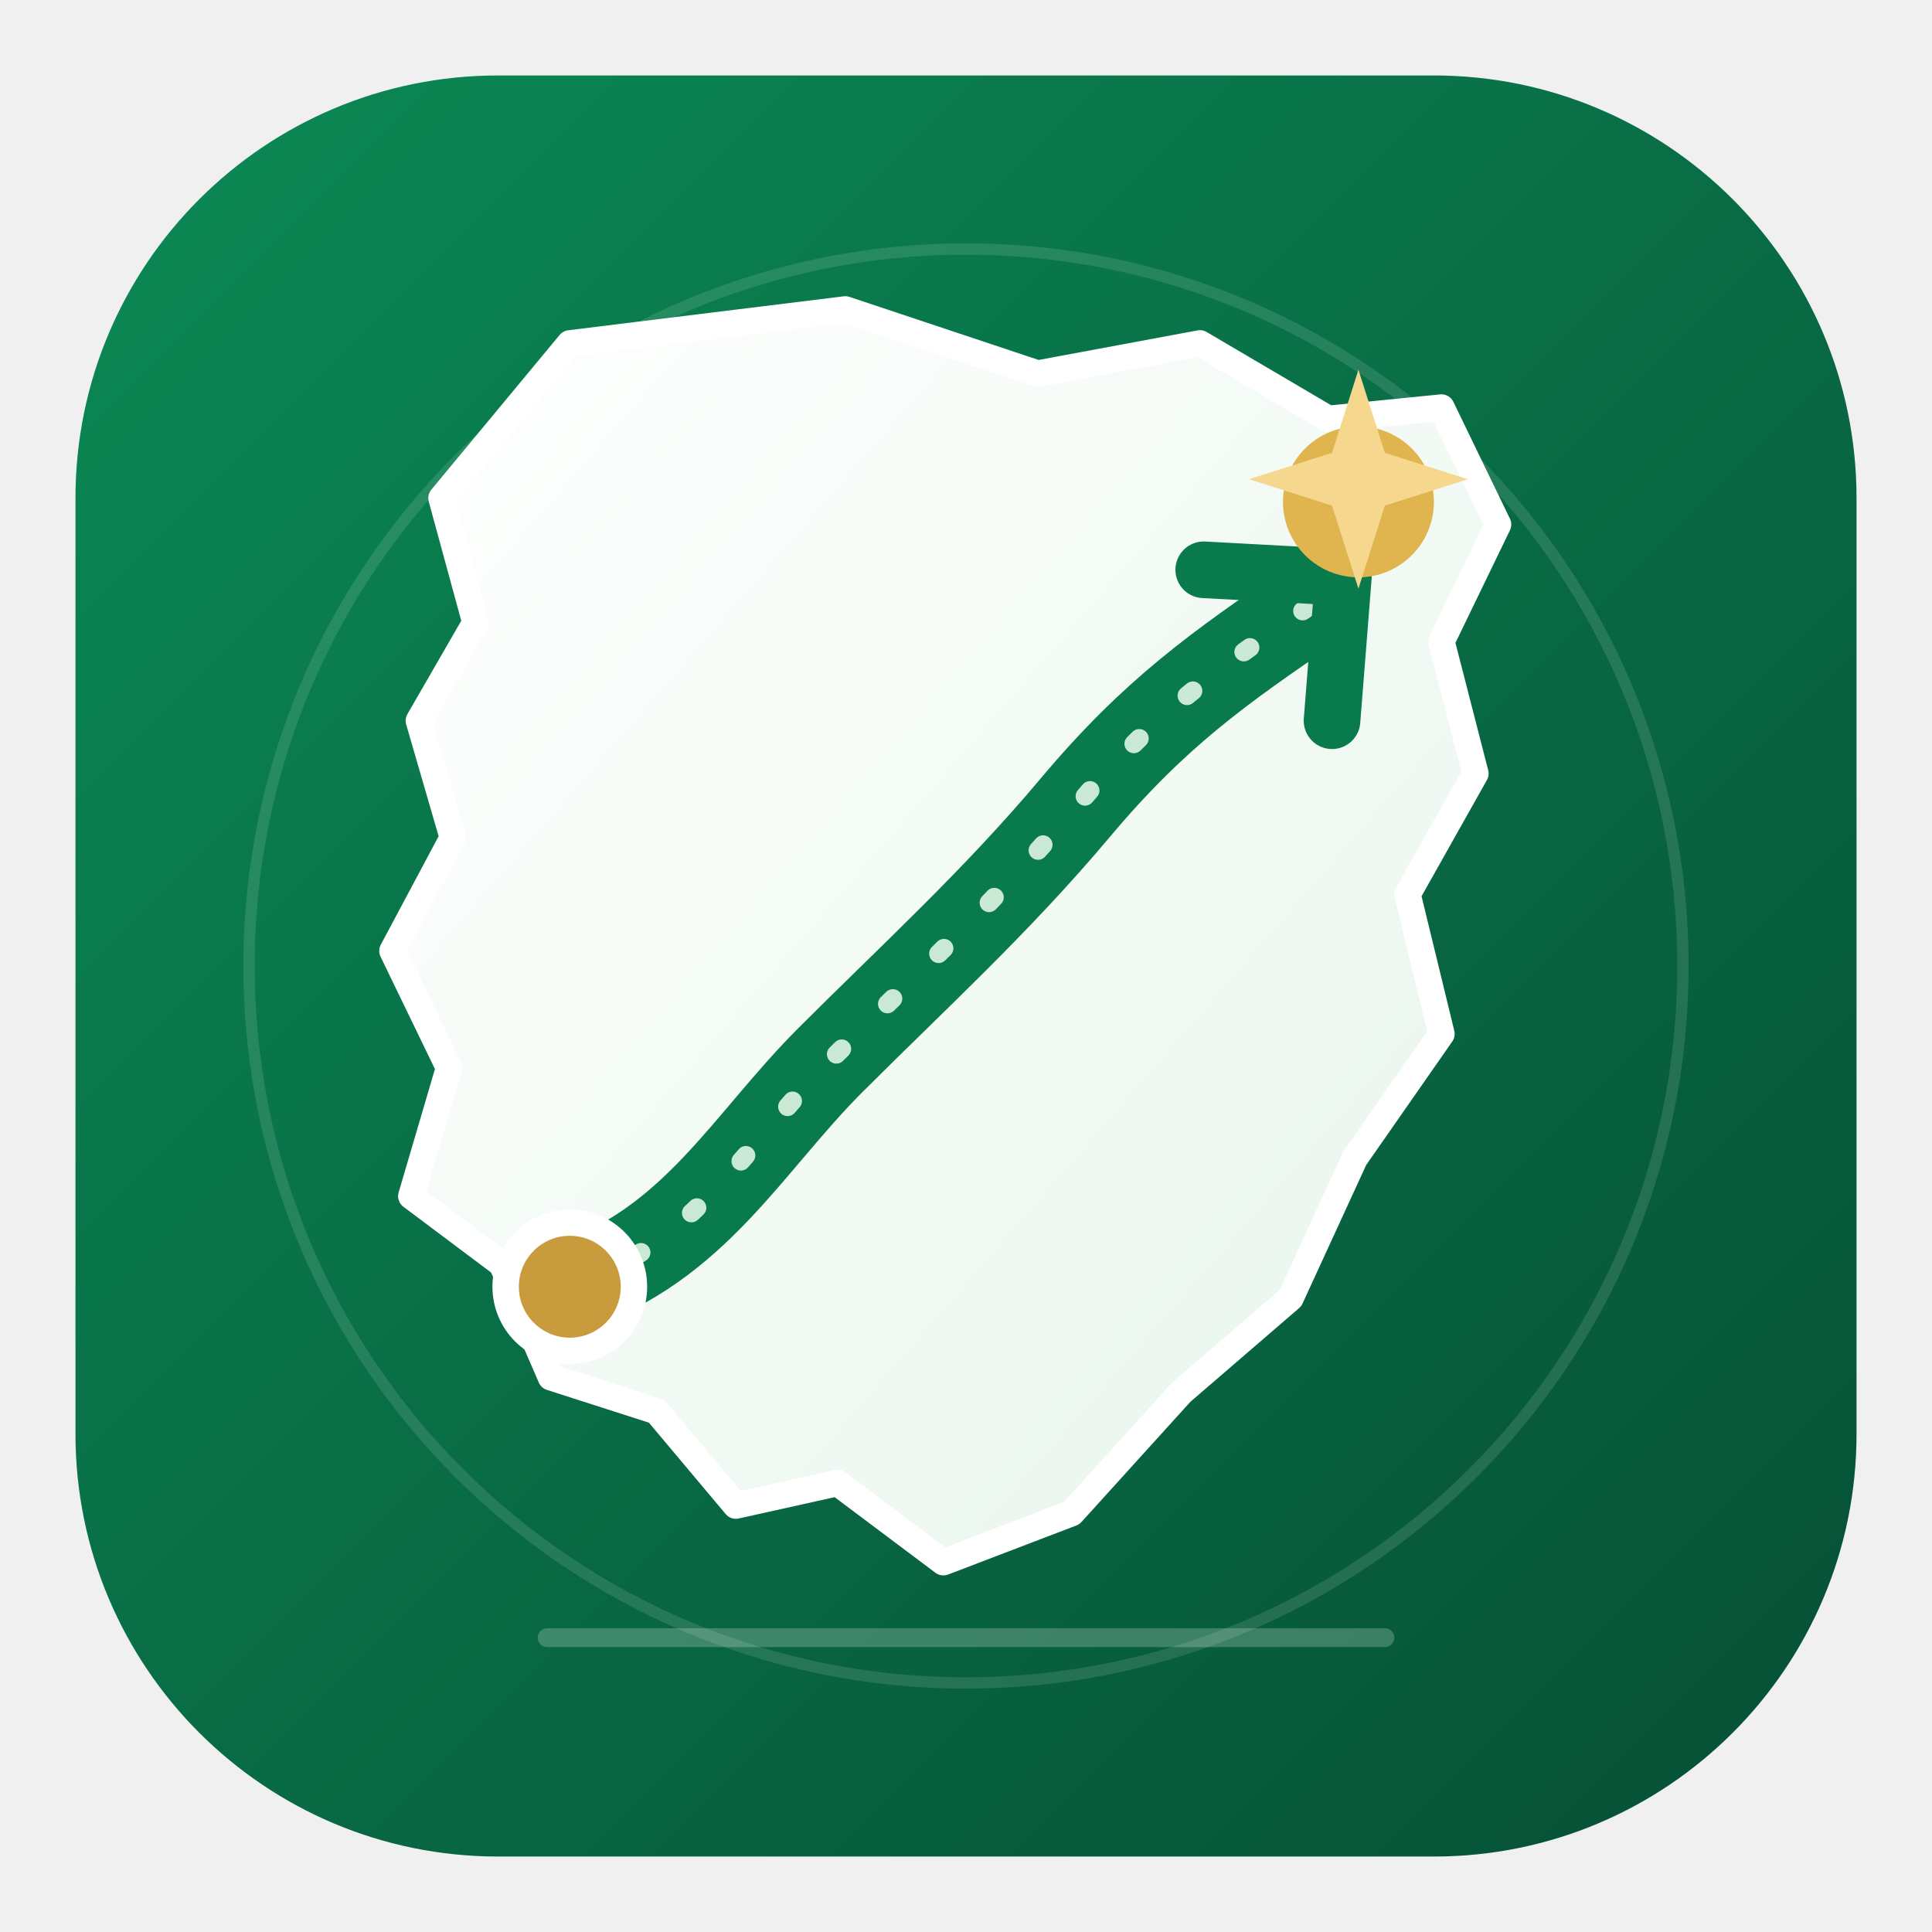
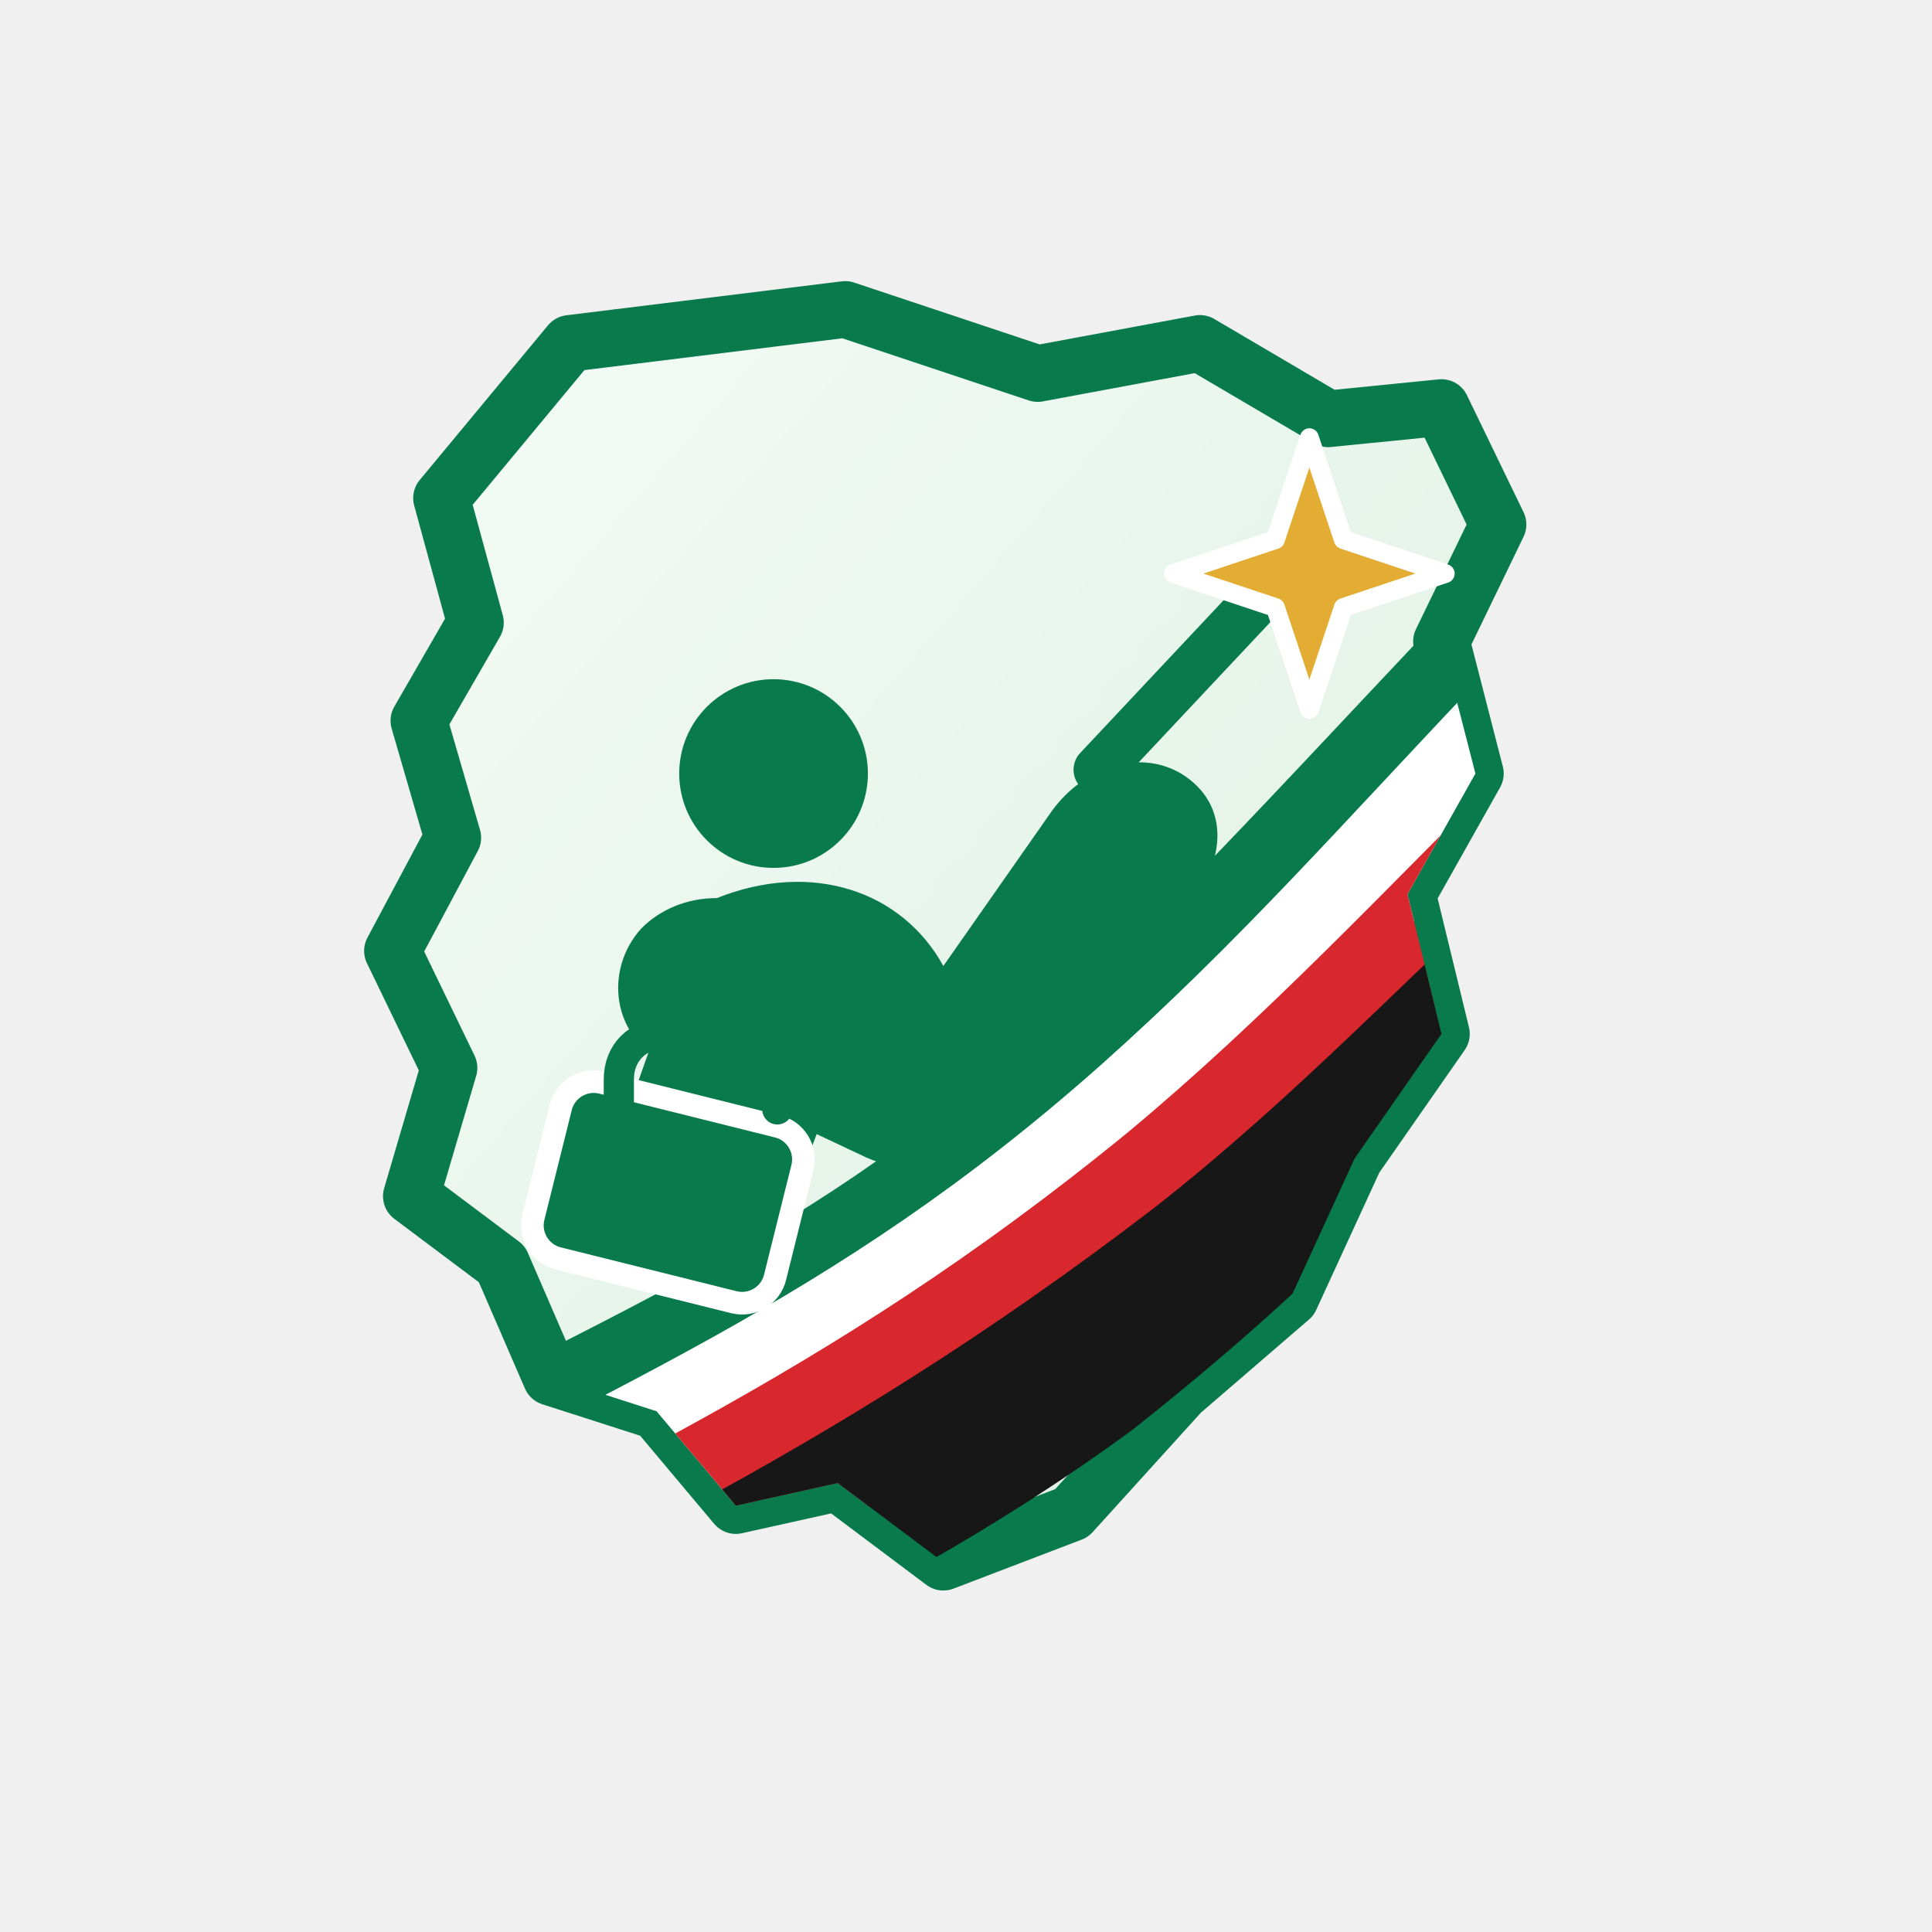
<svg xmlns="http://www.w3.org/2000/svg" viewBox="0 0 512 512" role="img" aria-labelledby="title desc">
  <defs>
-     <linearGradient id="bg" x1="0" y1="0" x2="1" y2="1">
-       <stop offset="0" stop-color="#0b8a55" />
-       <stop offset="1" stop-color="#064e35" />
+     <linearGradient id="mapFill" x1="0" y1="0" x2="1" y2="1">
+       <stop offset="0" stop-color="#f4fbf6" />
+       <stop offset="1" stop-color="#dcefe2" />
    </linearGradient>
-     <linearGradient id="map" x1="0" y1="0" x2="1" y2="1">
-       <stop offset="0" stop-color="#ffffff" />
-       <stop offset="1" stop-color="#e7f5eb" />
-     </linearGradient>
+     <clipPath id="sudanClip">
+       <path d="M151 91 224 82 275 99 318 91 352 111 382 108 397 139 382 170 391 205 373 237 382 274 359 307 342 344 313 369 284 401 250 414 222 393 195 399 174 374 146 365 133 335 109 317 119 283 104 252 120 222 111 191 126 165 117 132Z" />
+     </clipPath>
  </defs>
-   <rect x="20" y="20" width="472" height="472" rx="112" fill="url(#bg)" />
-   <circle cx="256" cy="256" r="190" fill="none" stroke="#ffffff" stroke-opacity=".12" stroke-width="3" />
-   <path d="M151 91 224 82 275 99 318 91 352 111 382 108 397 139 382 170 391 205 373 237 382 274 359 307 342 344 313 369 284 401 250 414 222 393 195 399 174 374 146 365 133 335 109 317 119 283 104 252 120 222 111 191 126 165 117 132Z" fill="url(#map)" stroke="#ffffff" stroke-width="7" stroke-linejoin="round" />
-   <path d="M151 341 C184 330 198 303 220 281 S264 239 285 214 S323 177 348 160" fill="none" stroke="#087a4b" stroke-width="24" stroke-linecap="round" />
-   <path d="M151 341 C184 330 198 303 220 281 S264 239 285 214 S323 177 348 160" fill="none" stroke="#c9e9d4" stroke-width="5" stroke-linecap="round" stroke-dasharray="2 17" />
-   <path d="m319 151 37 2-3 38" fill="none" stroke="#087a4b" stroke-width="15" stroke-linecap="round" stroke-linejoin="round" />
-   <circle cx="151" cy="341" r="17" fill="#c89b3c" stroke="#ffffff" stroke-width="7" />
-   <circle cx="360" cy="133" r="20" fill="#e0b44f" />
-   <path d="m360 98 7 22 22 7-22 7-7 22-7-22-22-7 22-7z" fill="#f5d78e" />
-   <path d="M145 434h222" stroke="#ffffff" stroke-opacity=".22" stroke-width="5" stroke-linecap="round" />
+   <path d="M151 91 224 82 275 99 318 91 352 111 382 108 397 139 382 170 391 205 373 237 382 274 359 307 342 344 313 369 284 401 250 414 222 393 195 399 174 374 146 365 133 335 109 317 119 283 104 252 120 222 111 191 126 165 117 132Z" fill="url(#mapFill)" stroke="#087a4b" stroke-width="15" stroke-linejoin="round" />
+   <g clip-path="url(#sudanClip)">
+     <path d="M83 390 C166 345 220 327 286 263 C321 229 349 198 387 158 L410 181 C371 242 333 289 286 326 C225 375 158 407 89 431Z" fill="#087a4b" />
+     <path d="M76 414 C161 367 220 346 292 282 C329 249 355 219 394 178 L406 199 C367 258 331 304 283 342 C220 390 154 422 82 447Z" fill="#ffffff" />
+     <path d="M69 438 C154 391 217 367 299 300 C335 270 365 238 405 198 L414 220 C374 280 335 321 291 359 C224 411 151 440 73 468Z" fill="#d9272e" />
+     <path d="M64 462 C149 415 216 389 306 320 C343 291 373 259 417 218 L430 241 C388 302 348 341 300 379 C229 431 151 461 67 490Z" fill="#171717" />
+   </g>
+   <circle cx="205" cy="205" r="25" fill="#087a4b" />
+   <path d="M190 238 C215 228 239 236 250 256 L278 216 C286 204 301 198 313 205 C326 213 325 228 315 240 L273 295 C262 309 244 314 228 306 L177 282 C162 275 160 257 170 246 C175 241 182 238 190 238Z" fill="#087a4b" />
+   <path d="M175 270 222 286 209 320 163 304Z" fill="#087a4b" />
+   <rect x="144" y="292" width="66" height="48" rx="9" transform="rotate(14 177 316)" fill="#087a4b" stroke="#ffffff" stroke-width="6" />
+   <path d="M164 294v-8c0-7 5-12 12-12h18c7 0 12 5 12 12v8" fill="none" stroke="#087a4b" stroke-width="8" stroke-linecap="round" />
+   <path d="M291 204 337 155" fill="none" stroke="#087a4b" stroke-width="13" stroke-linecap="round" />
+   <path d="m347 116 9 27 27 9-27 9-9 27-9-27-27-9 27-9z" fill="#e2ad32" stroke="#ffffff" stroke-width="5" stroke-linejoin="round" />
</svg>
